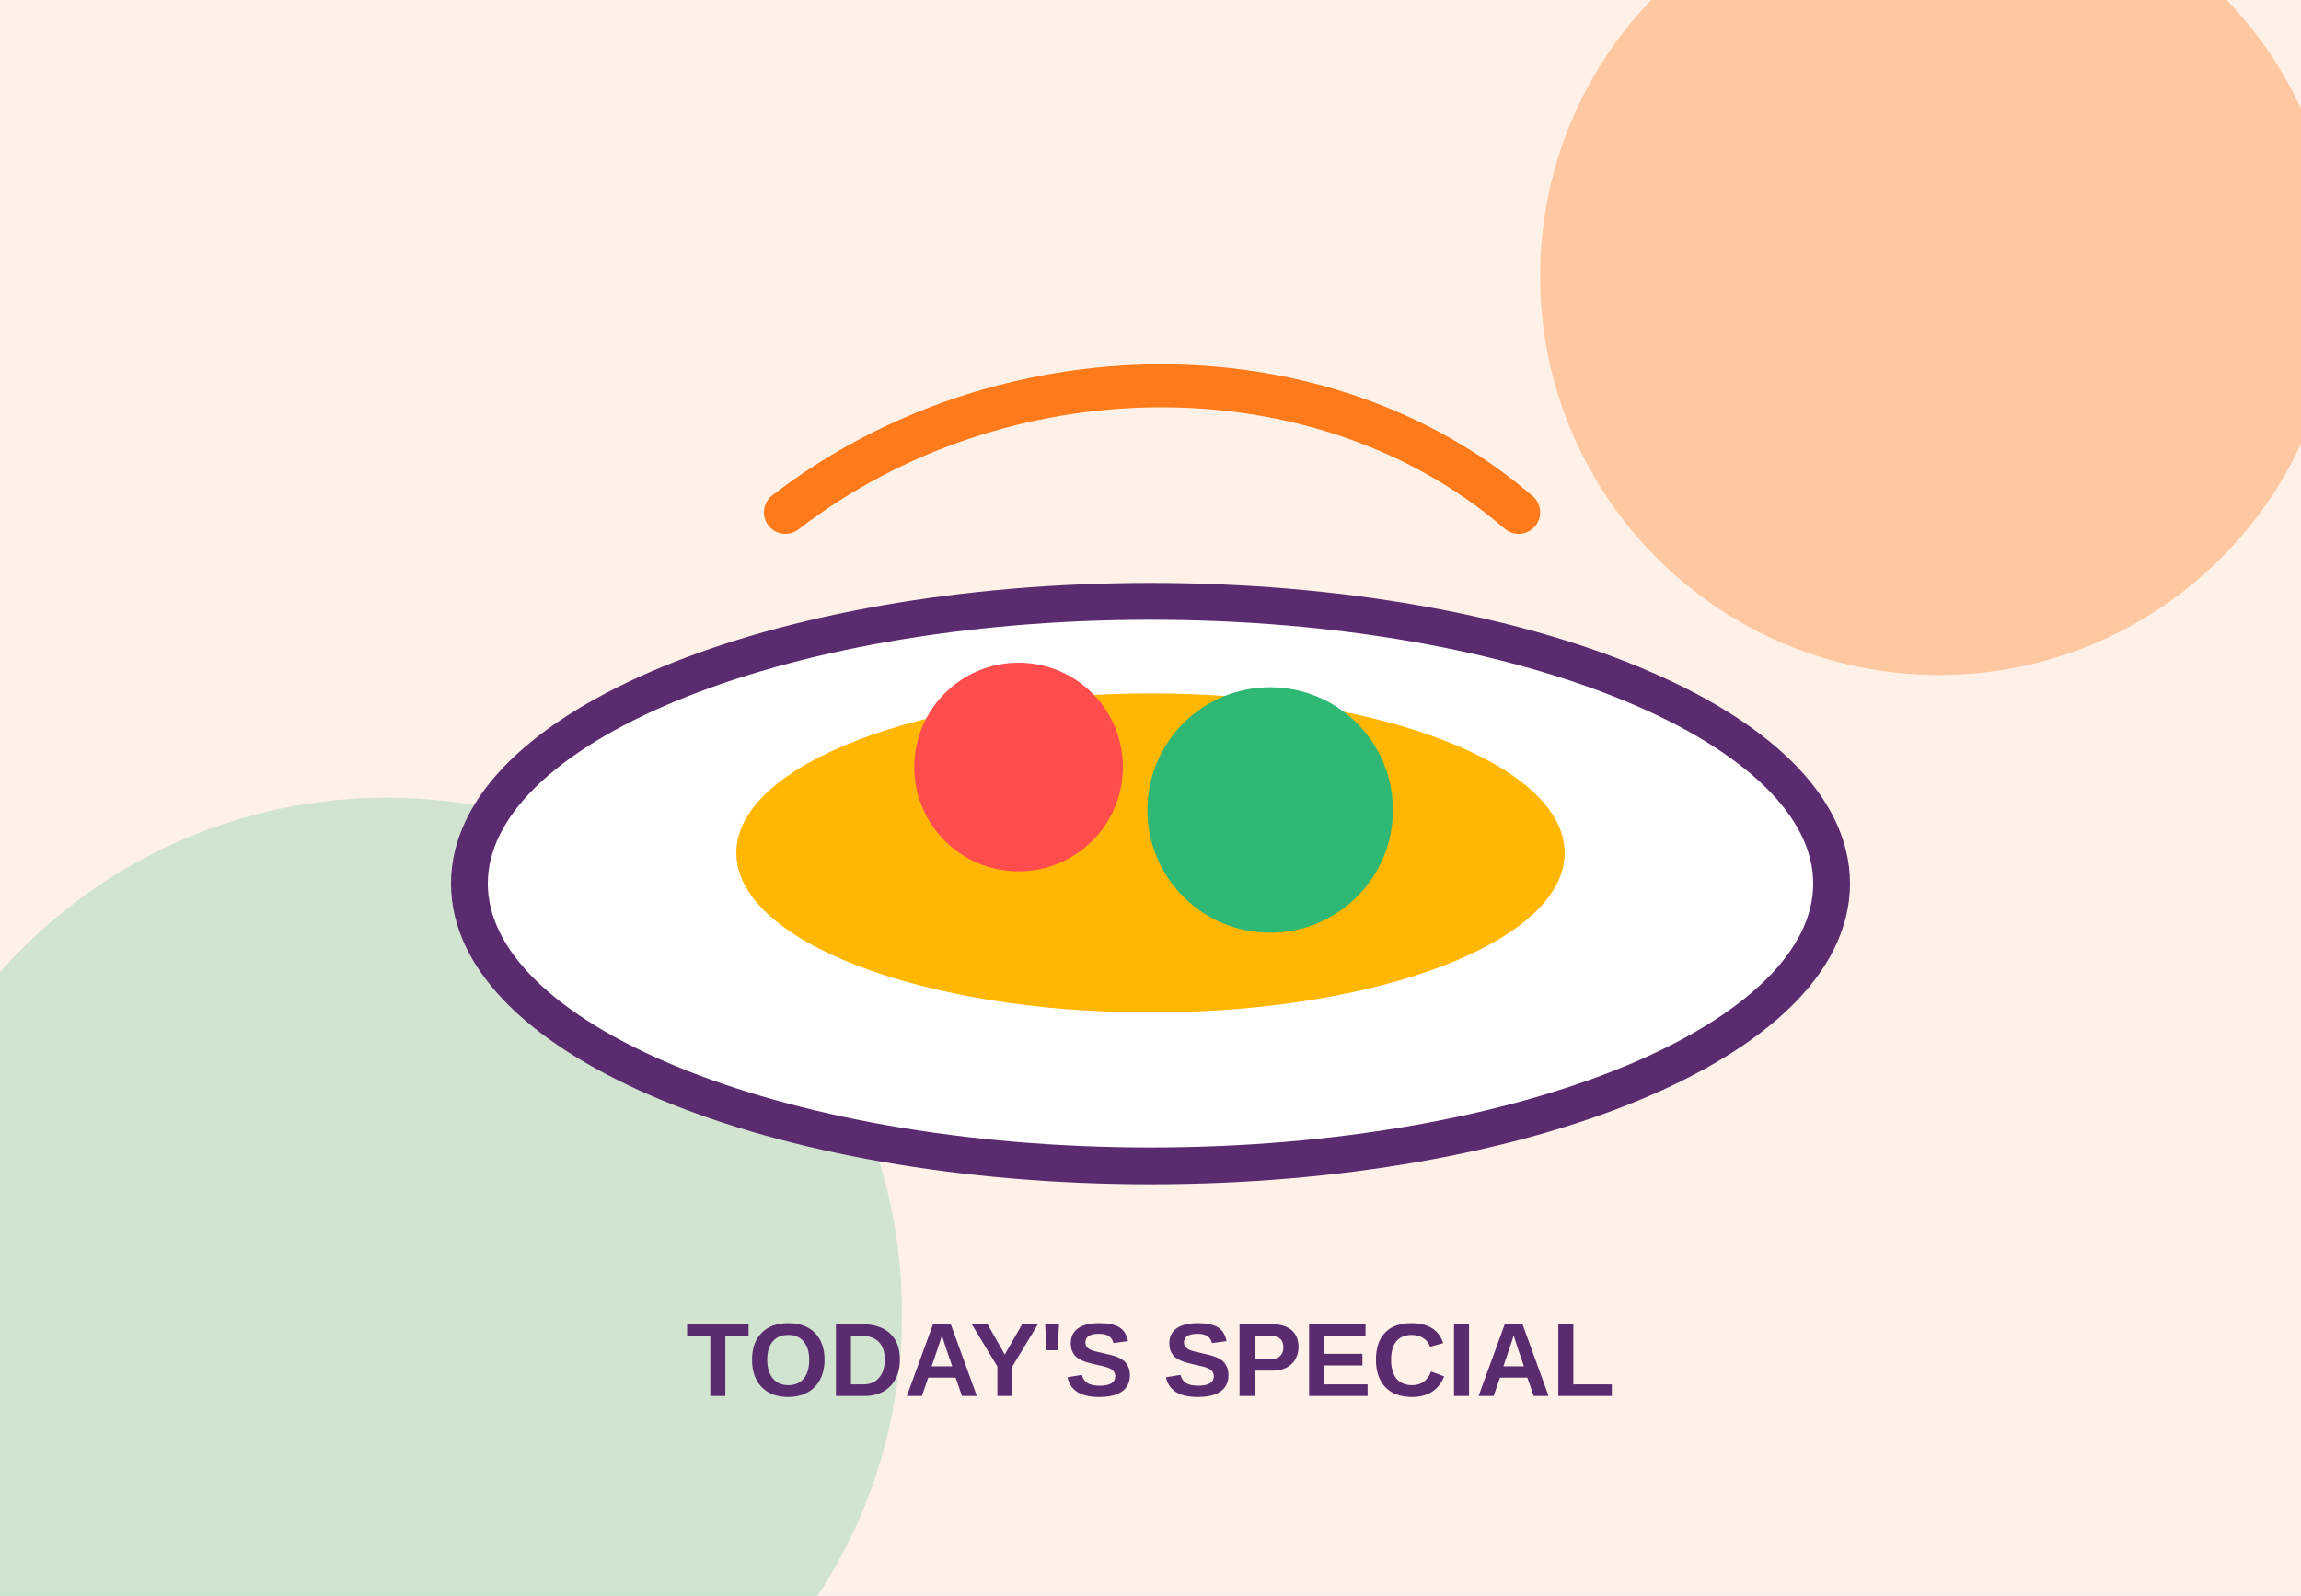
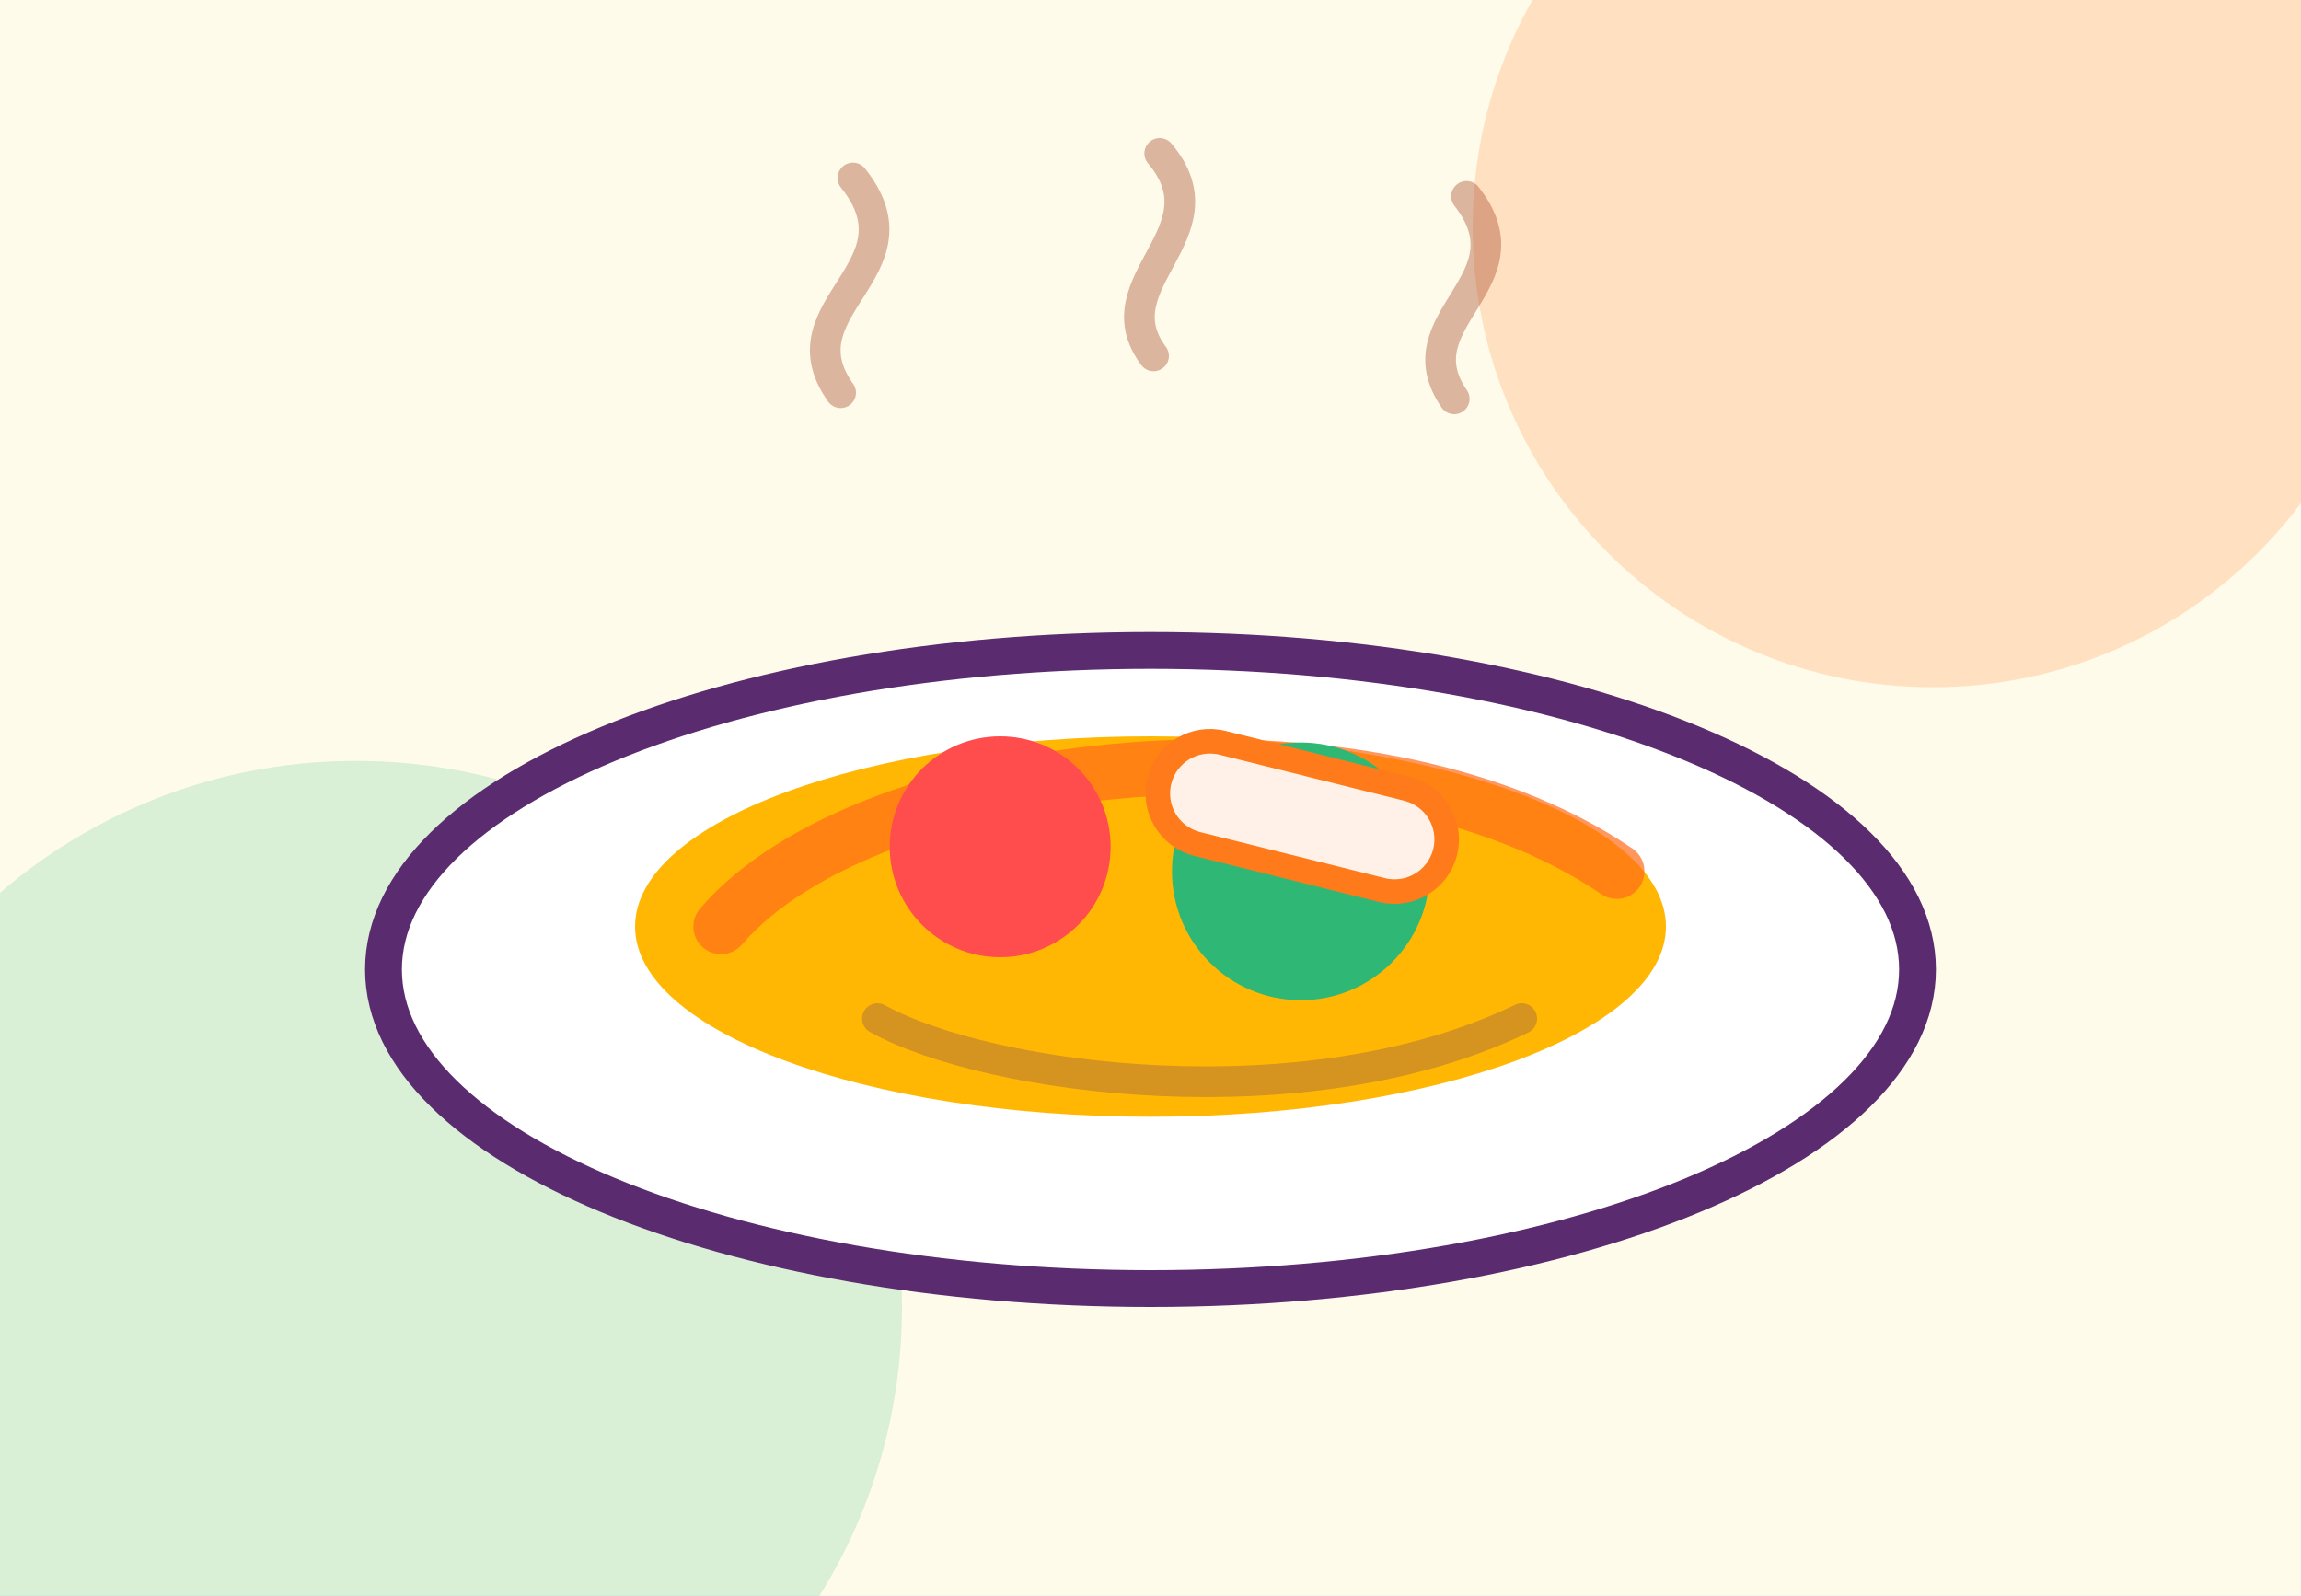
<svg xmlns="http://www.w3.org/2000/svg" width="750" height="520" viewBox="0 0 750 520" fill="none">
-   <rect width="750" height="520" fill="#FFF1E8" />
-   <circle cx="632" cy="90" r="130" fill="#FF7A1A" opacity=".35" />
-   <circle cx="126" cy="428" r="168" fill="#2FB875" opacity=".22" />
-   <ellipse cx="375" cy="288" rx="222" ry="92" fill="#FFFFFF" stroke="#5B2B6F" stroke-width="12" />
-   <ellipse cx="375" cy="278" rx="135" ry="52" fill="#FFB703" />
-   <circle cx="332" cy="250" r="34" fill="#FF4D4D" />
-   <circle cx="414" cy="264" r="40" fill="#2FB875" />
-   <path d="M256 167c70-54 174-56 239 0" stroke="#FF7A1A" stroke-width="14" stroke-linecap="round" />
-   <text x="375" y="455" text-anchor="middle" font-family="Arial" font-size="34" font-weight="700" fill="#5B2B6F">TODAY'S SPECIAL</text>
+   <rect width="750" height="520" fill="#FFFBEB" />
+   <circle cx="630" cy="74" r="150" fill="#FF7A1A" opacity=".20" />
+   <circle cx="116" cy="426" r="178" fill="#2FB875" opacity=".18" />
+   <path d="M274 128c-20-28 28-40 4-70M376 116c-18-24 24-40 2-66M474 130c-18-26 26-38 4-66" stroke="#9A3412" stroke-width="10" stroke-linecap="round" opacity=".35" />
+   <ellipse cx="375" cy="316" rx="250" ry="104" fill="#FFFFFF" stroke="#5B2B6F" stroke-width="12" />
+   <ellipse cx="375" cy="302" rx="168" ry="62" fill="#FFB703" />
+   <path d="M235 302c48-56 210-74 292-18" stroke="#FF6B1A" stroke-width="18" stroke-linecap="round" opacity=".70" />
+   <circle cx="326" cy="276" r="36" fill="#FF4D4D" />
+   <circle cx="424" cy="284" r="42" fill="#2FB875" />
+   <rect x="382" y="238" width="96" height="34" rx="17" fill="#FFF1E8" stroke="#FF7A1A" stroke-width="8" transform="rotate(14 382 238)" />
+   <path d="M286 332c36 20 140 34 210 0" stroke="#5B2B6F" stroke-width="10" stroke-linecap="round" opacity=".26" />
</svg>
